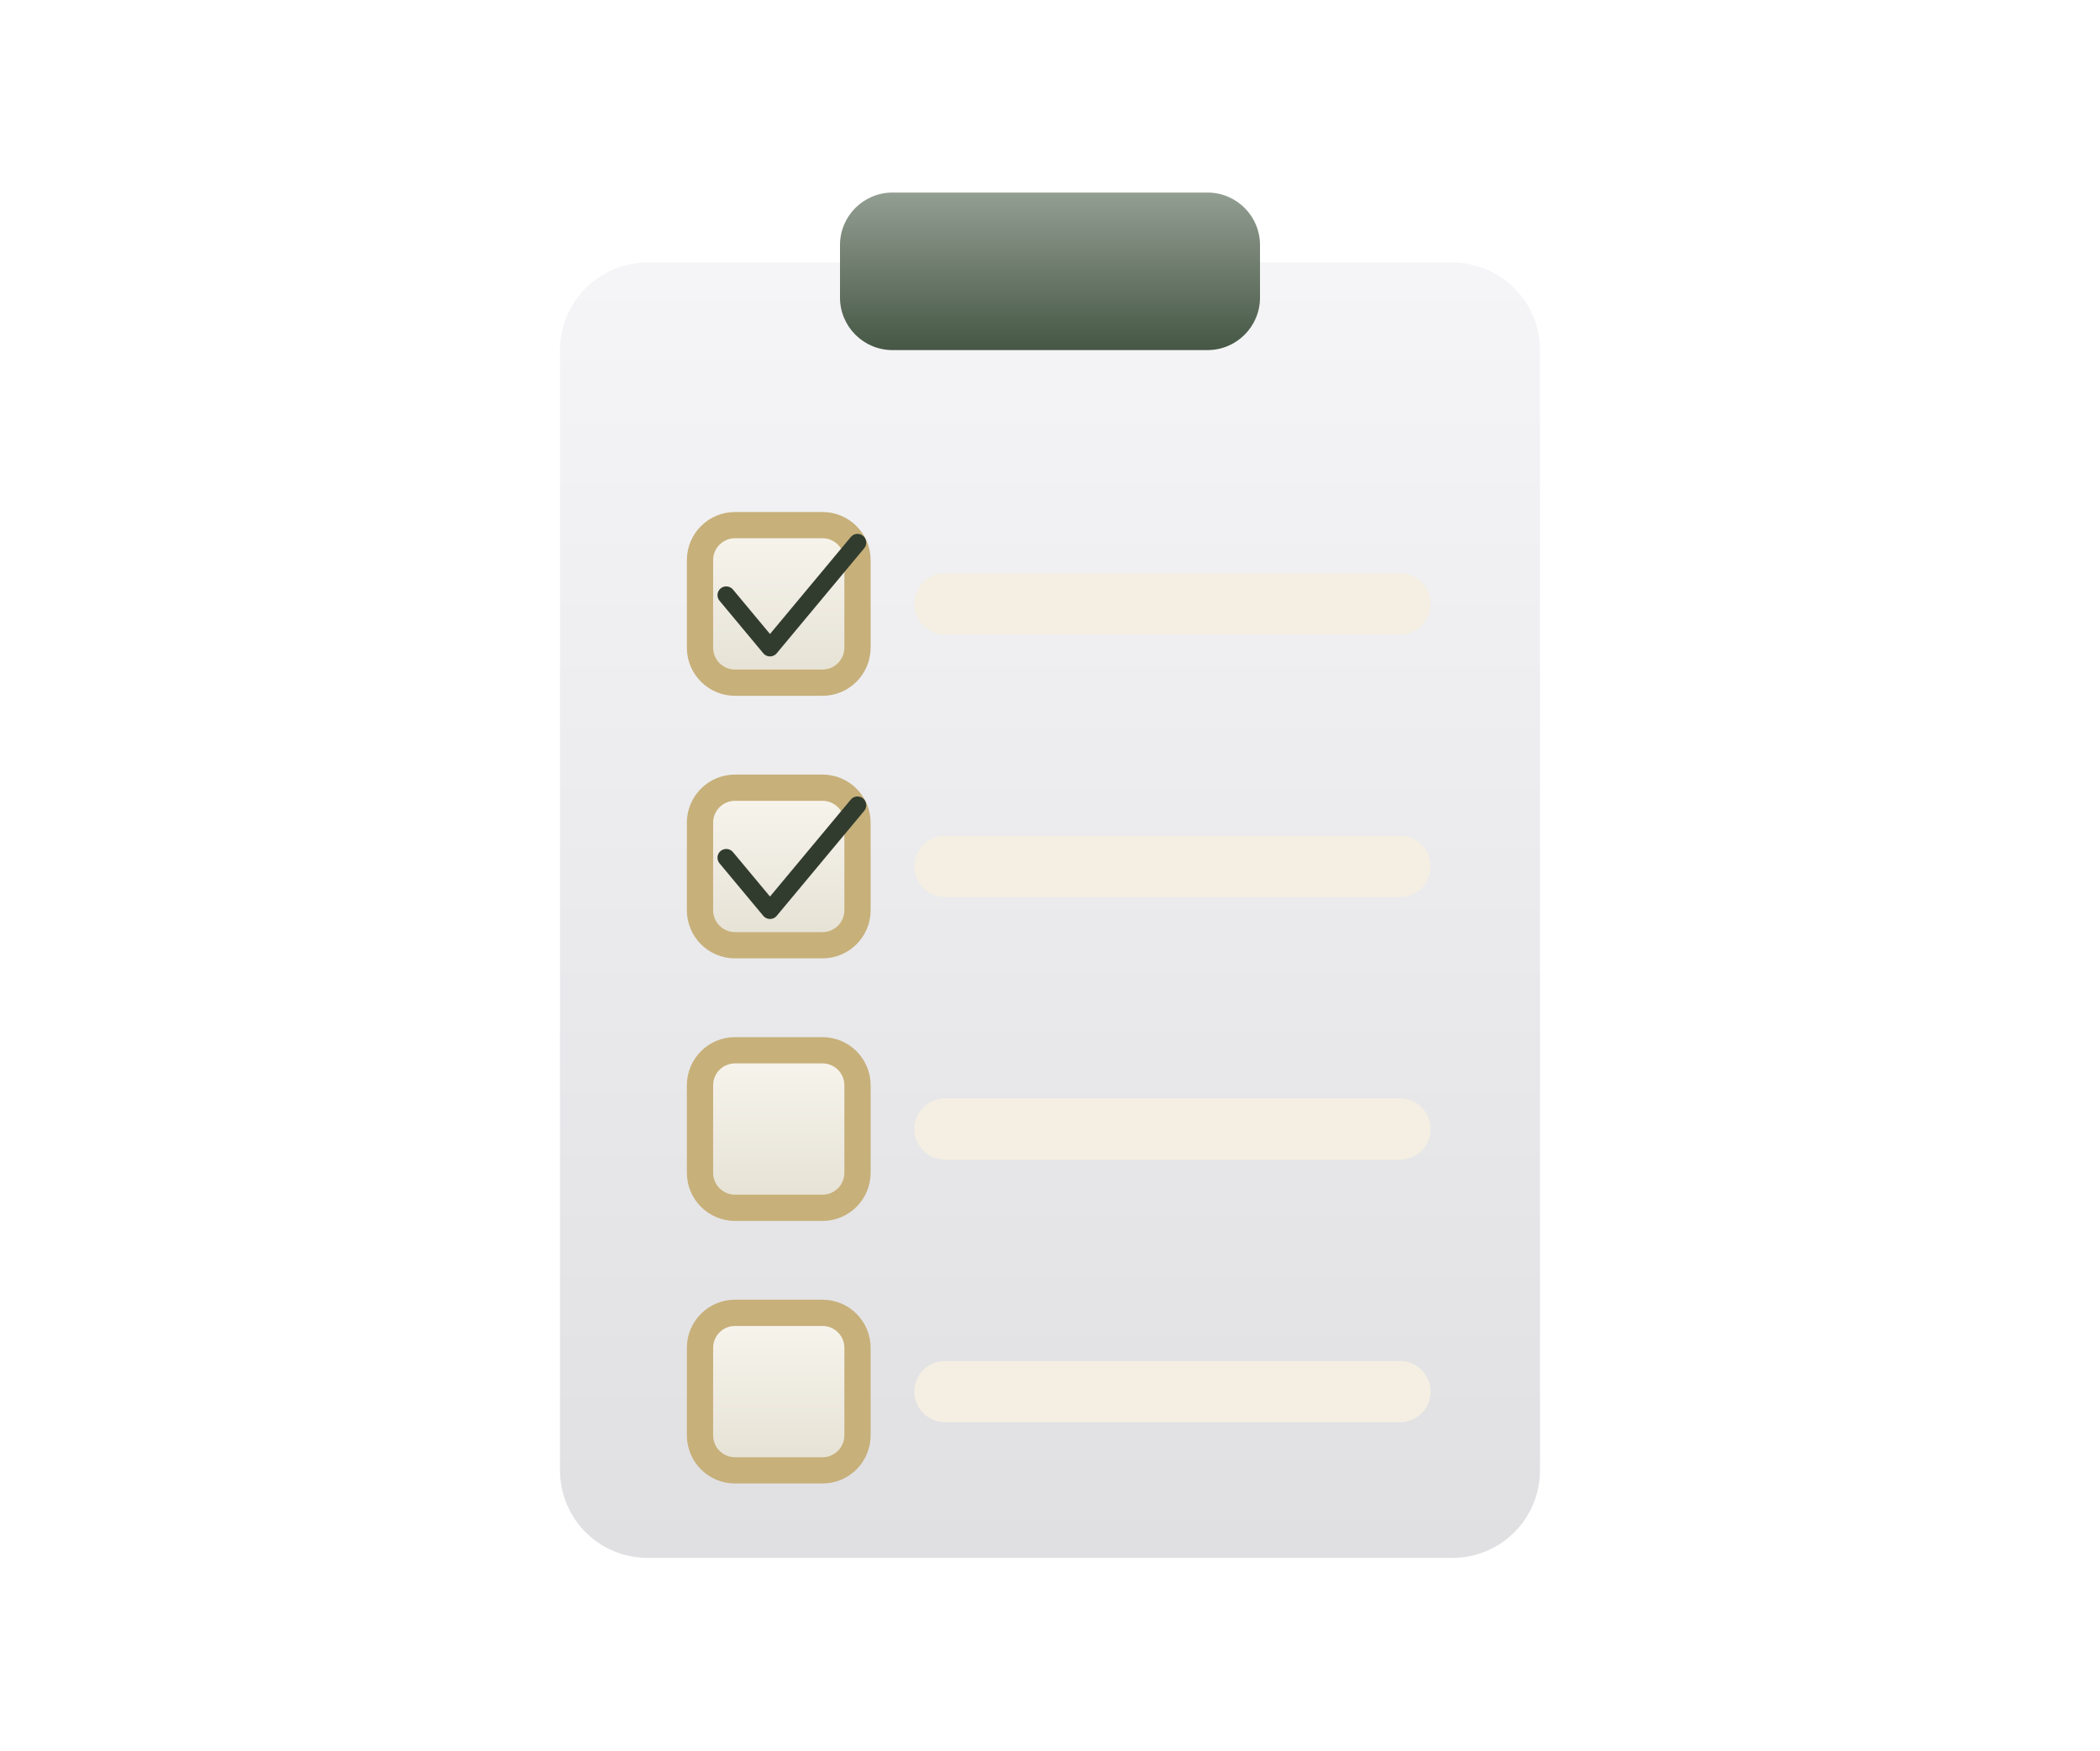
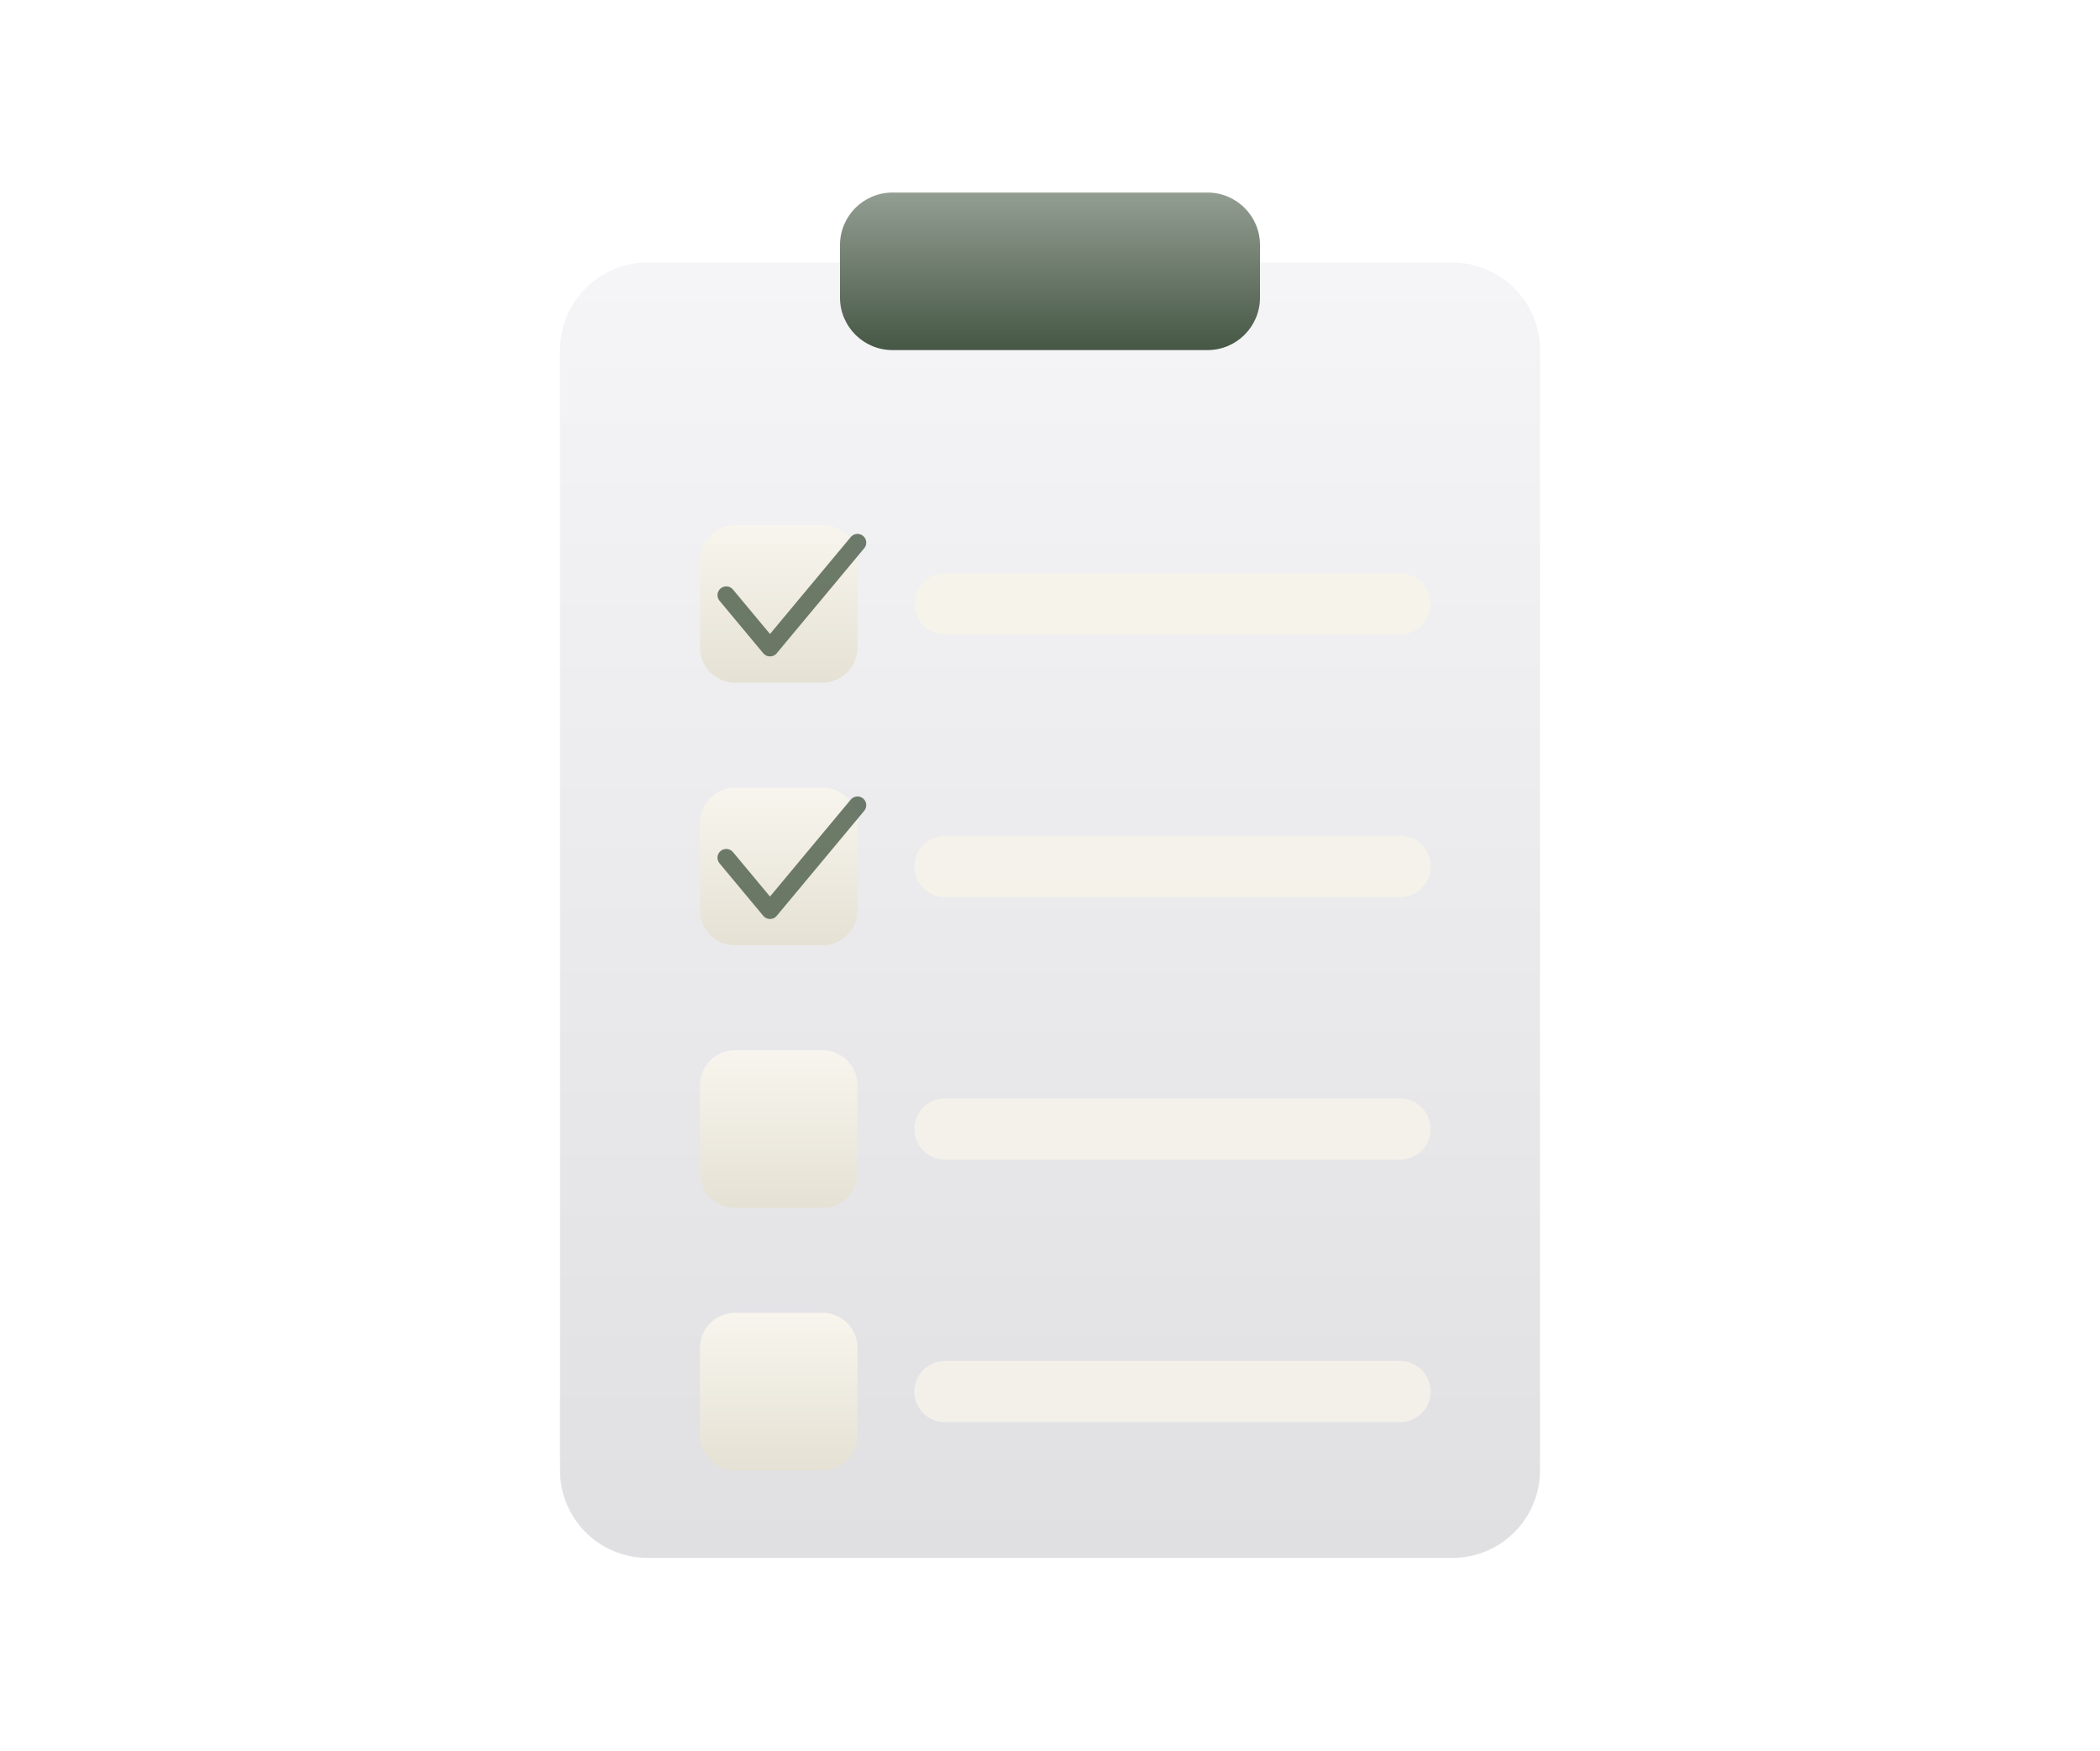
<svg xmlns="http://www.w3.org/2000/svg" viewBox="0 0 240 200" width="240" height="200">
  <defs>
    <linearGradient id="s8objectchecklist1" x1="0" y1="0" x2="0" y2="1">
      <stop offset="0" stop-color="#f5f5f7" />
      <stop offset="1" stop-color="#e0e0e3" />
    </linearGradient>
    <linearGradient id="s8objectchecklist2" x1="0" y1="0" x2="0" y2="1">
      <stop offset="0" stop-color="#939e92" />
      <stop offset="1" stop-color="#465745" />
    </linearGradient>
    <linearGradient id="s8objectchecklist3" x1="0" y1="0" x2="0" y2="1">
      <stop offset="0" stop-color="#f8f5ee" />
      <stop offset="1" stop-color="#e5e1d4" />
    </linearGradient>
    <linearGradient id="s8objectchecklist4" x1="0" y1="0" x2="0" y2="1">
      <stop offset="0" stop-color="#f8f5ee" />
      <stop offset="1" stop-color="#e5e1d4" />
    </linearGradient>
    <linearGradient id="s8objectchecklist5" x1="0" y1="0" x2="0" y2="1">
      <stop offset="0" stop-color="#f8f5ee" />
      <stop offset="1" stop-color="#e5e1d4" />
    </linearGradient>
    <linearGradient id="s8objectchecklist6" x1="0" y1="0" x2="0" y2="1">
      <stop offset="0" stop-color="#f8f5ee" />
      <stop offset="1" stop-color="#e5e1d4" />
    </linearGradient>
  </defs>
  <rect x="64" y="30" width="112" height="148" rx="10" fill="url(#s8objectchecklist1)" stroke="none" stroke-width="1.75" stroke-linejoin="round" />
  <rect x="96" y="22" width="48" height="18" rx="6" fill="url(#s8objectchecklist2)" stroke="none" stroke-width="1.75" stroke-linejoin="round" />
-   <rect x="80" y="60" width="18" height="18" rx="4" fill="url(#s8objectchecklist3)" stroke="#c7b07a" stroke-width="3" />
-   <path d="M108 69 h52" stroke="#f4efe2" stroke-width="7" stroke-linecap="round" />
-   <path d="M83 68 l5 6 l10 -12" stroke="#313c2f" stroke-width="2.0" fill="none" stroke-linecap="round" stroke-linejoin="round" />
-   <rect x="80" y="90" width="18" height="18" rx="4" fill="url(#s8objectchecklist4)" stroke="#c7b07a" stroke-width="3" />
-   <path d="M108 99 h52" stroke="#f4efe2" stroke-width="7" stroke-linecap="round" />
-   <path d="M83 98 l5 6 l10 -12" stroke="#313c2f" stroke-width="2.0" fill="none" stroke-linecap="round" stroke-linejoin="round" />
-   <rect x="80" y="120" width="18" height="18" rx="4" fill="url(#s8objectchecklist5)" stroke="#c7b07a" stroke-width="3" />
-   <path d="M108 129 h52" stroke="#f4efe2" stroke-width="7" stroke-linecap="round" />
-   <rect x="80" y="150" width="18" height="18" rx="4" fill="url(#s8objectchecklist6)" stroke="#c7b07a" stroke-width="3" />
-   <path d="M108 159 h52" stroke="#f4efe2" stroke-width="7" stroke-linecap="round" />
+   <rect x="80" y="60" width="18" height="18" rx="4" fill="url(#s8objectchecklist3)" stroke="none" stroke-width="3" />
+   <path d="M108 69 h52" stroke="#f7f3e9" stroke-width="7" stroke-linecap="round" stroke-opacity=".8" />
+   <path d="M83 68 l5 6 l10 -12" stroke="#4b5d49" stroke-width="2.0" fill="none" stroke-linecap="round" stroke-linejoin="round" stroke-opacity=".8" />
+   <rect x="80" y="90" width="18" height="18" rx="4" fill="url(#s8objectchecklist4)" stroke="none" stroke-width="3" />
+   <path d="M108 99 h52" stroke="#f7f3e9" stroke-width="7" stroke-linecap="round" stroke-opacity=".8" />
+   <path d="M83 98 l5 6 l10 -12" stroke="#4b5d49" stroke-width="2.0" fill="none" stroke-linecap="round" stroke-linejoin="round" stroke-opacity=".8" />
+   <rect x="80" y="120" width="18" height="18" rx="4" fill="url(#s8objectchecklist5)" stroke="none" stroke-width="3" />
+   <path d="M108 129 h52" stroke="#f7f3e9" stroke-width="7" stroke-linecap="round" stroke-opacity=".8" />
+   <rect x="80" y="150" width="18" height="18" rx="4" fill="url(#s8objectchecklist6)" stroke="none" stroke-width="3" />
+   <path d="M108 159 h52" stroke="#f7f3e9" stroke-width="7" stroke-linecap="round" stroke-opacity=".8" />
</svg>
